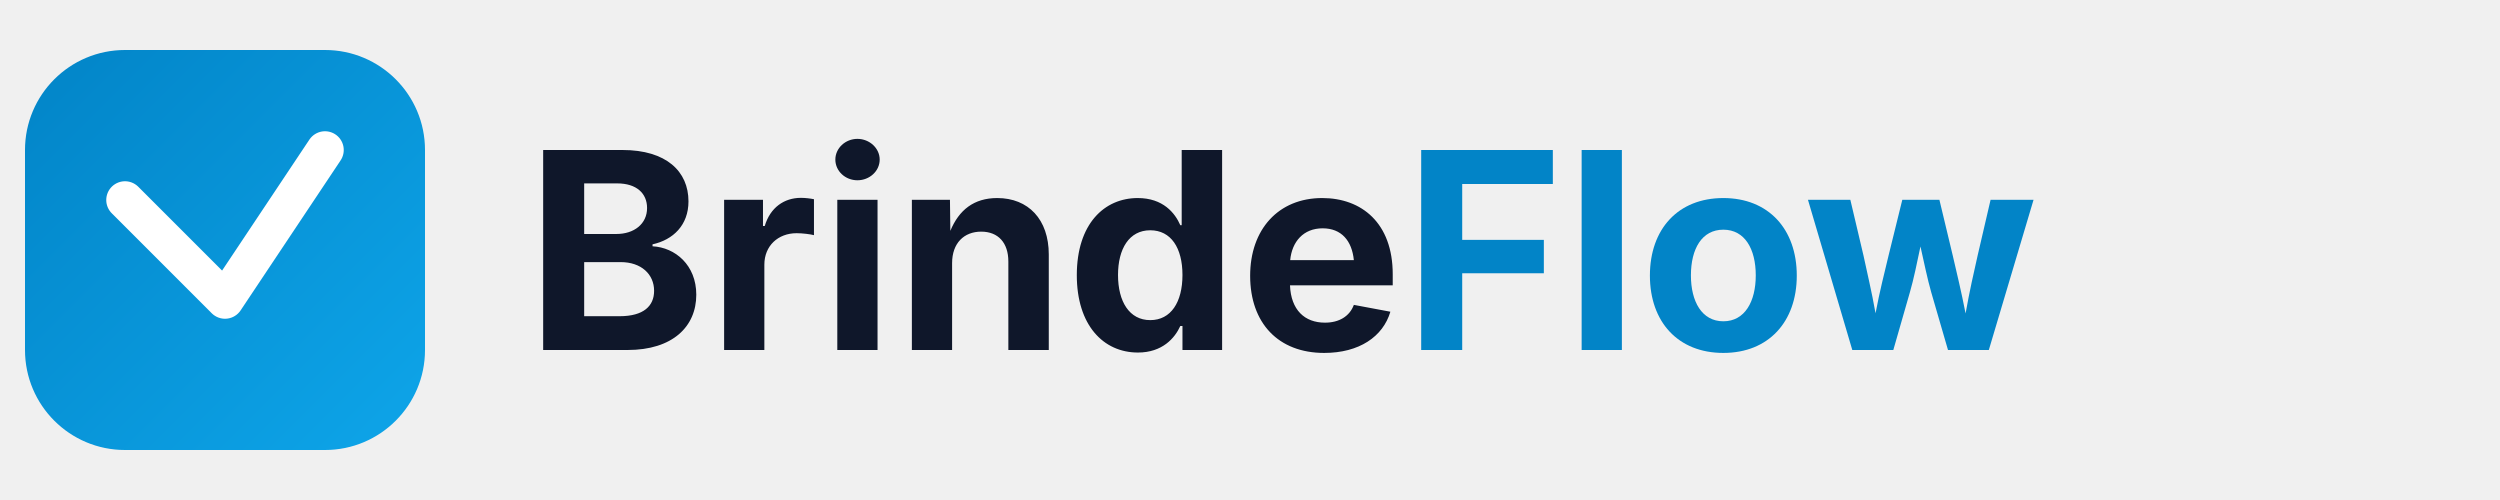
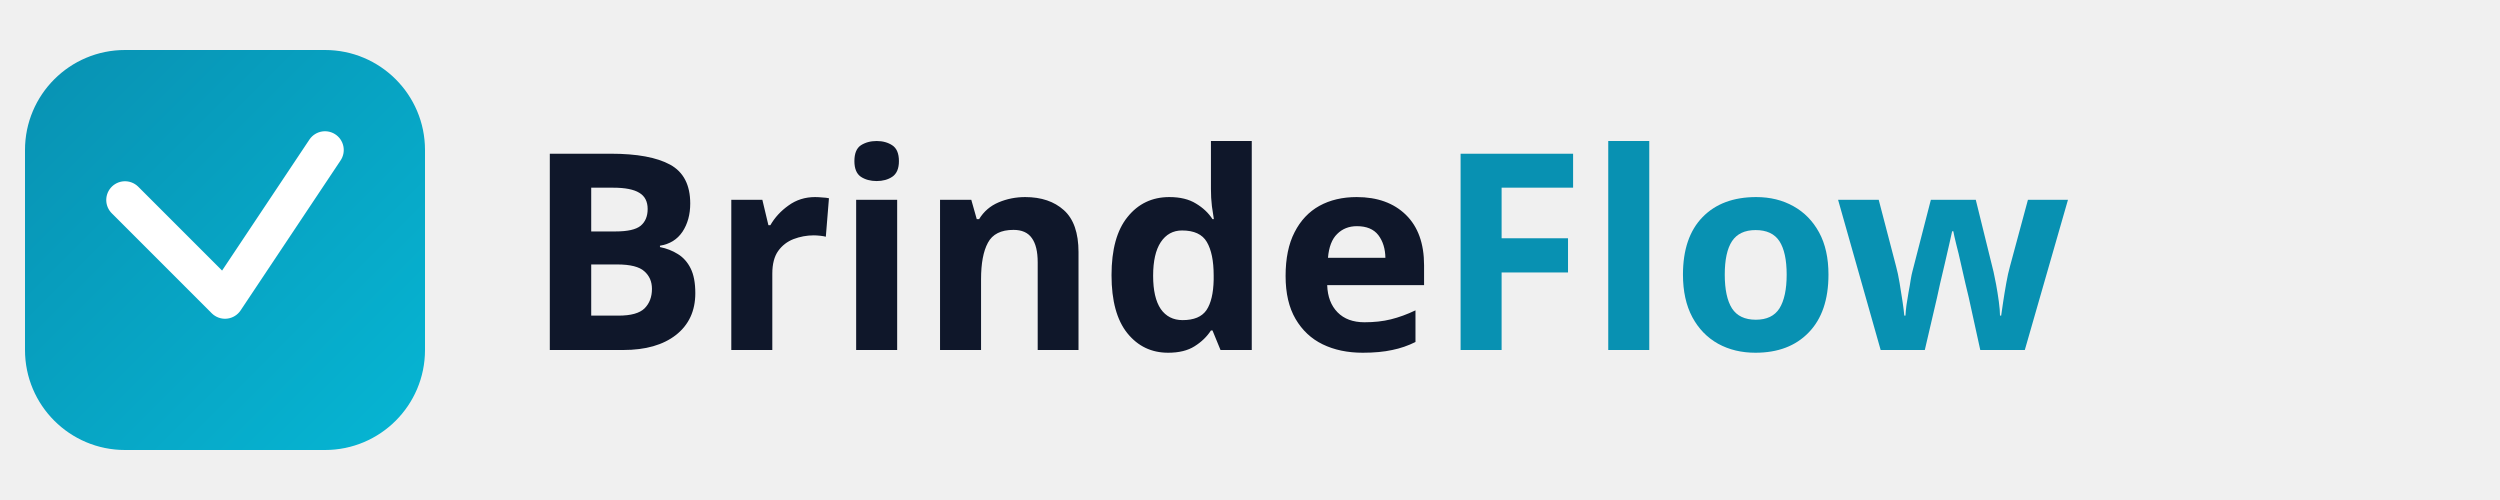
<svg xmlns="http://www.w3.org/2000/svg" viewBox="0 0 200 40" fill="none">
  <defs>
    <linearGradient id="logoGrad" x1="0%" y1="0%" x2="100%" y2="100%">
-       <stop offset="0%" style="stop-color:#0284c7" />
-       <stop offset="100%" style="stop-color:#0ea5e9" />
+       <stop offset="0%" style="stop-color:#0891b2" />
+       <stop offset="100%" style="stop-color:#06b6d4" />
    </linearGradient>
  </defs>
  <rect x="2" y="4" width="32" height="32" rx="8" fill="url(#logoGrad)" />
  <path d="M10 16 L18 24 L26 12" stroke="white" stroke-width="3" stroke-linecap="round" stroke-linejoin="round" fill="none" />
-   <text x="42" y="28" font-family="Inter, system-ui, sans-serif" font-size="22" font-weight="700" fill="#0f172a">
-     Brinde<tspan fill="#0284c7">Flow</tspan>
+   <text x="42" y="28" font-family="'Space Grotesk', system-ui, sans-serif" font-size="22" font-weight="700" fill="#0f172a">
+     Brinde<tspan fill="#0891b2">Flow</tspan>
  </text>
</svg>
